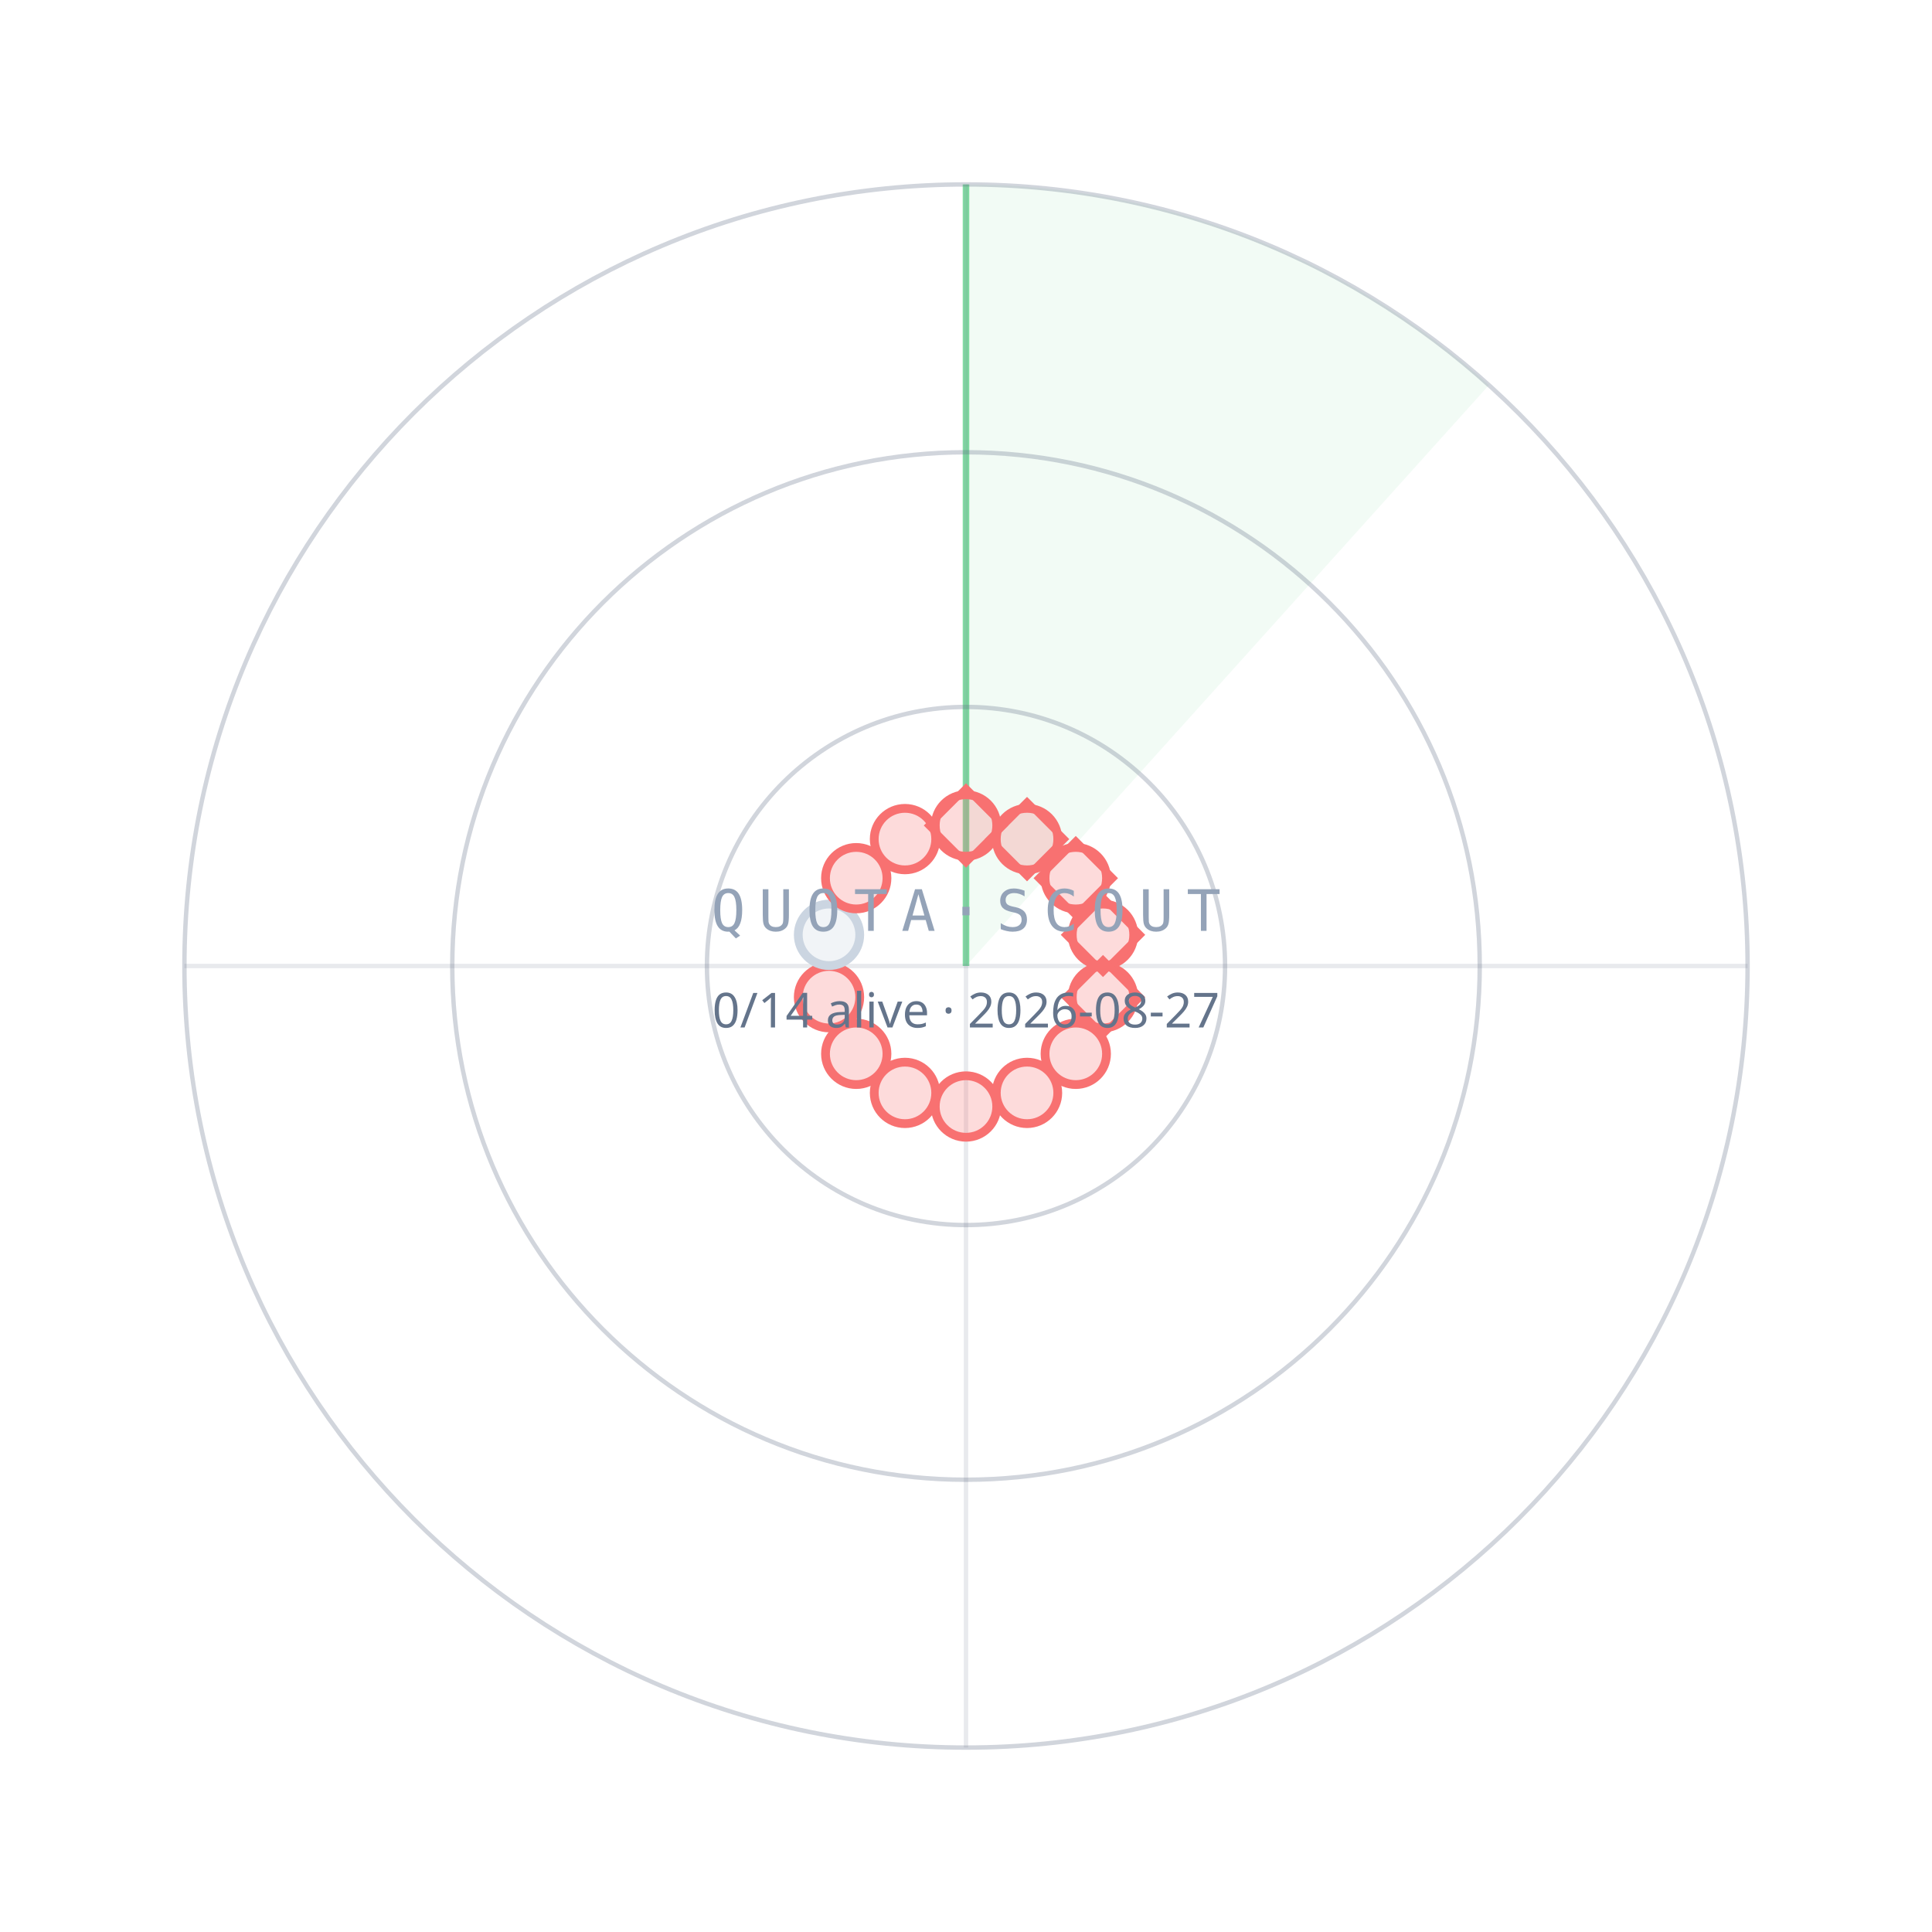
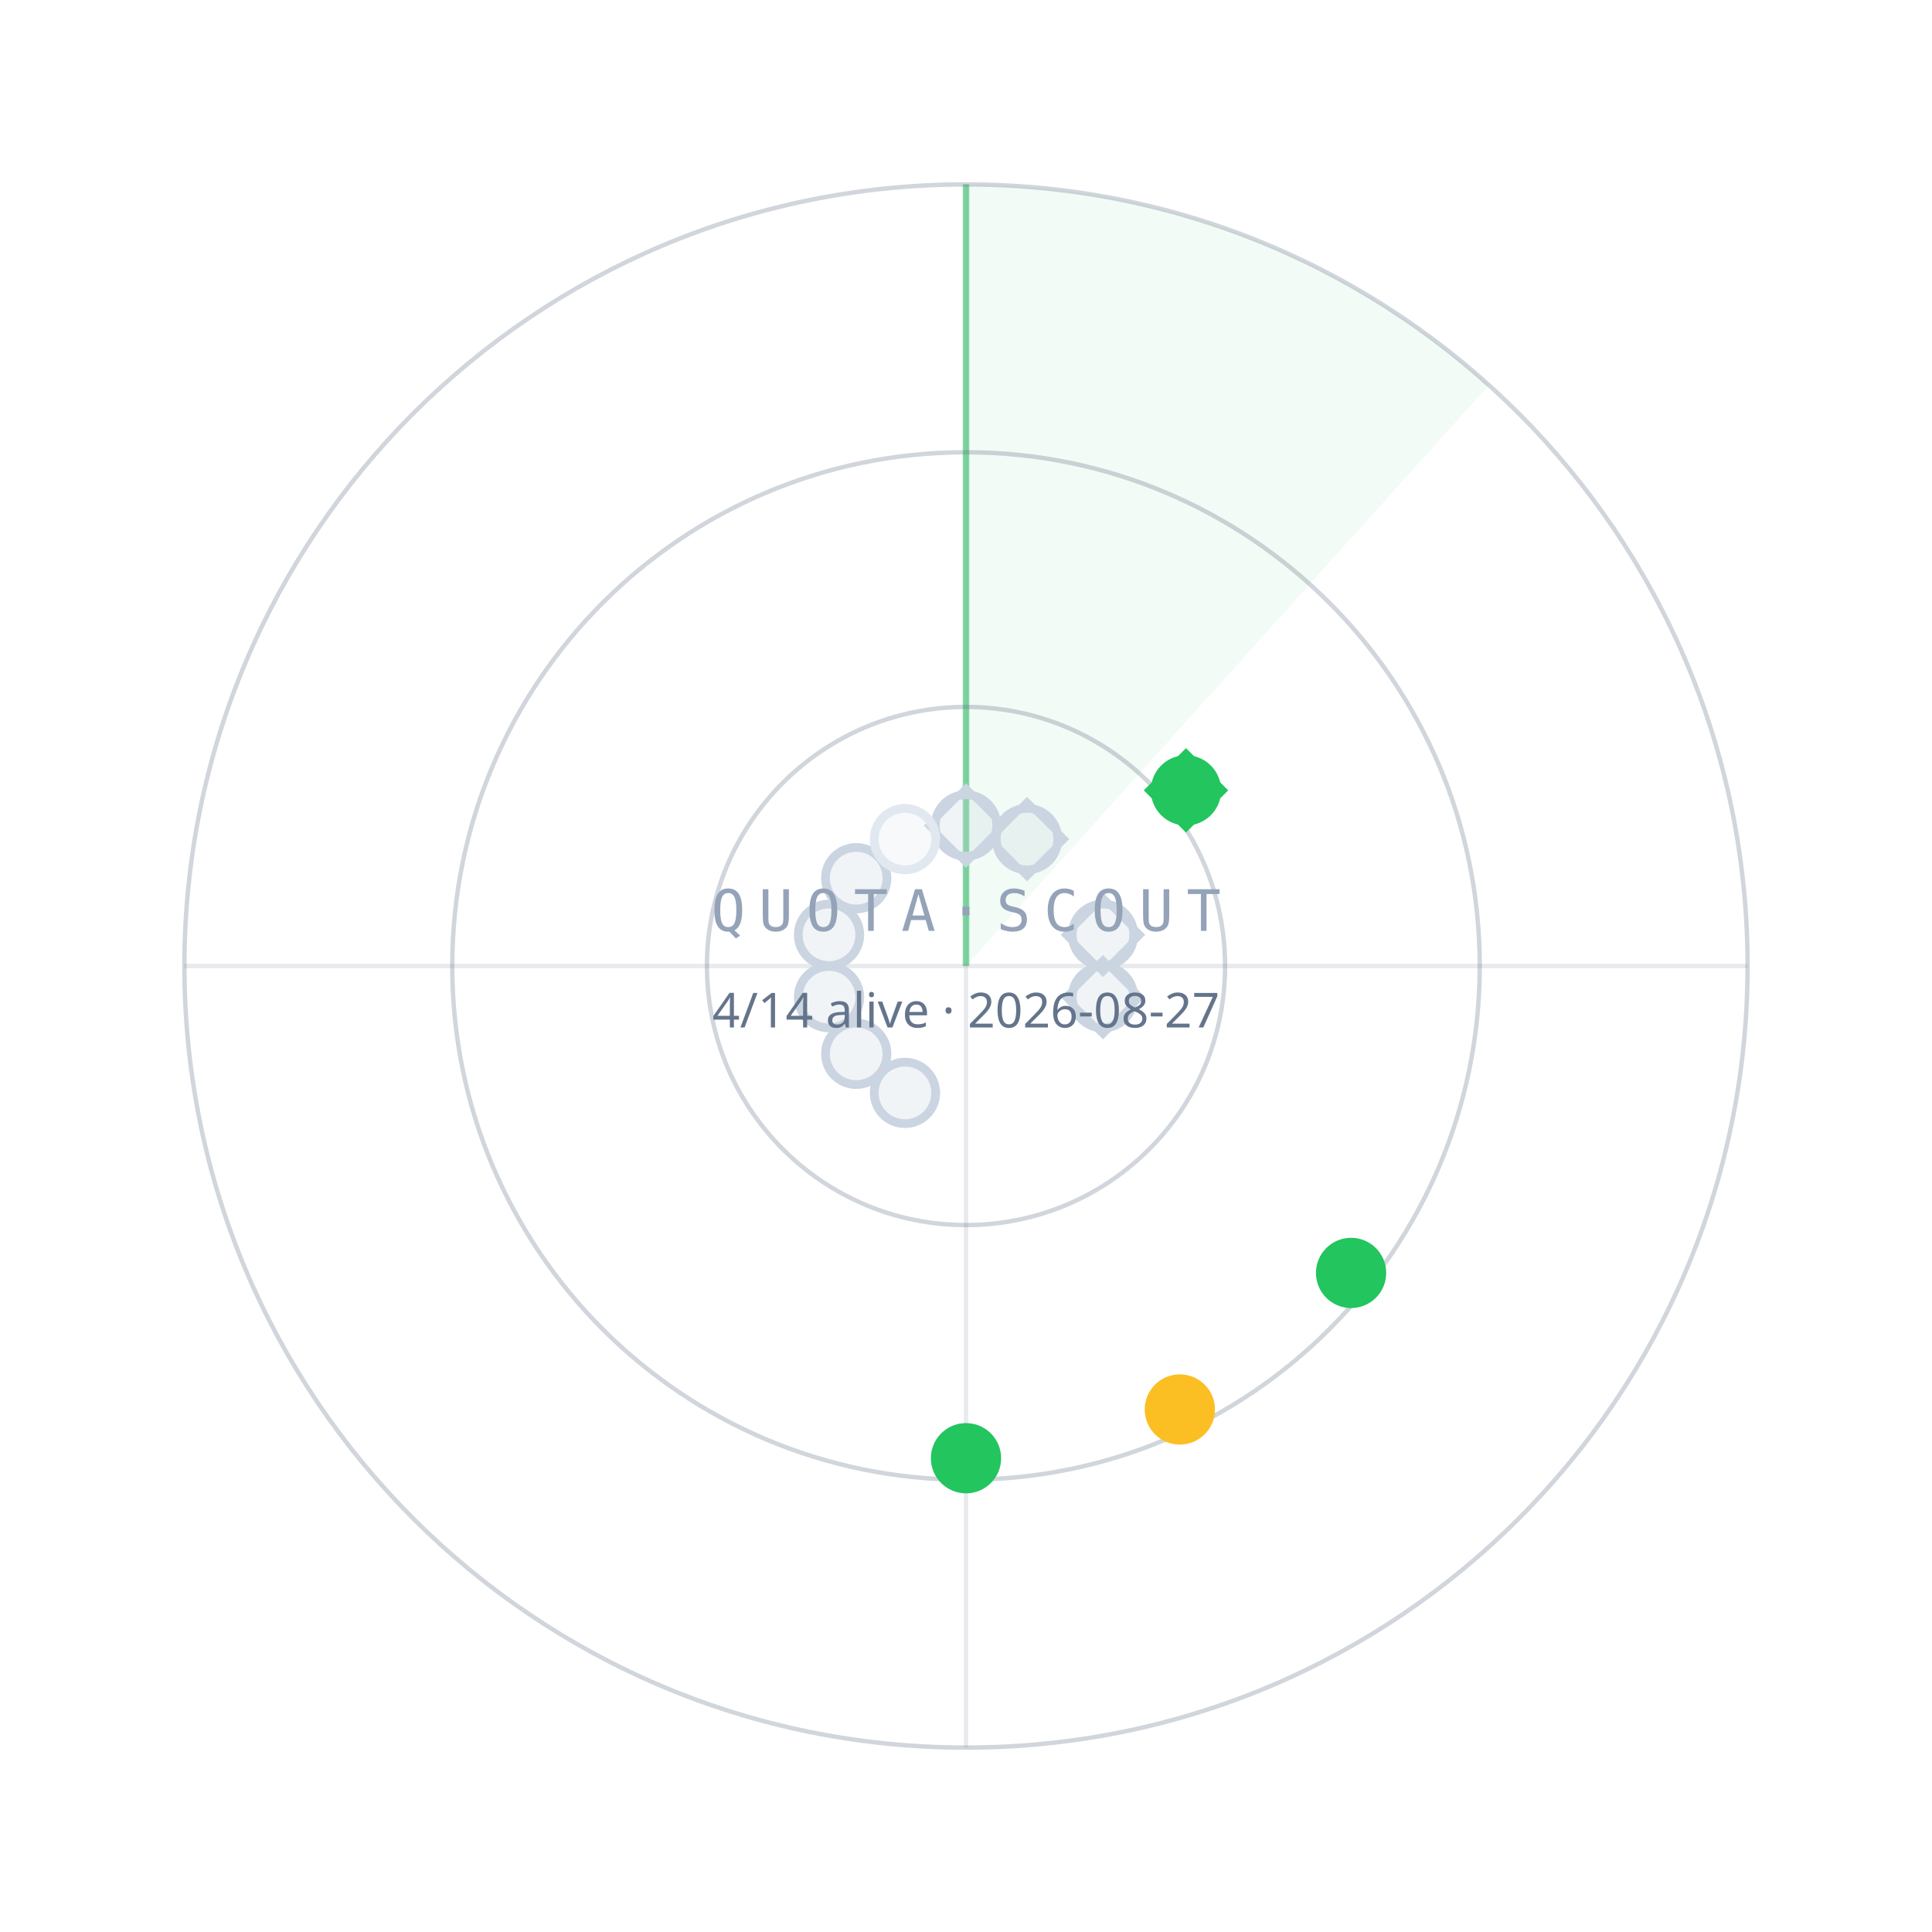
<svg xmlns="http://www.w3.org/2000/svg" width="440" height="440" viewBox="0 0 440 440">
  <path d="M220.0,220.0 L220.0,42.0 A178,178 0 0 1 339.1,87.7 Z" fill="#22C55E" fill-opacity="0.06" />
  <line x1="220.0" y1="220.0" x2="220.0" y2="42.0" stroke="#22C55E" stroke-opacity="0.55" stroke-width="1.5" />
  <circle cx="220.0" cy="220.0" r="59" fill="none" stroke="#64748B" stroke-opacity="0.30" />
  <circle cx="220.0" cy="220.0" r="117" fill="none" stroke="#64748B" stroke-opacity="0.30" />
  <circle cx="220.0" cy="220.0" r="178" fill="none" stroke="#64748B" stroke-opacity="0.30" />
  <line x1="42.0" y1="220.0" x2="398.0" y2="220.0" stroke="#64748B" stroke-opacity="0.15" />
  <line x1="220.0" y1="42.0" x2="220.0" y2="398.0" stroke="#64748B" stroke-opacity="0.15" />
-   <circle cx="220.0" cy="188.0" r="7" fill="#F87171" fill-opacity="0.25" stroke="#F87171" stroke-width="2" />
-   <rect x="-6" y="-6" width="12" height="12" transform="translate(220.0,188.0) rotate(45)" fill="none" stroke="#F87171" stroke-width="1.6" />
-   <circle cx="233.9" cy="191.1" r="7" fill="#F87171" fill-opacity="0.25" stroke="#F87171" stroke-width="2" />
-   <rect x="-6" y="-6" width="12" height="12" transform="translate(233.9,191.1) rotate(45)" fill="none" stroke="#F87171" stroke-width="1.6" />
-   <circle cx="245.0" cy="200.0" r="7" fill="#F87171" fill-opacity="0.25" stroke="#F87171" stroke-width="2" />
-   <rect x="-6" y="-6" width="12" height="12" transform="translate(245.0,200.0) rotate(45)" fill="none" stroke="#F87171" stroke-width="1.6" />
-   <circle cx="251.2" cy="212.9" r="7" fill="#F87171" fill-opacity="0.25" stroke="#F87171" stroke-width="2" />
-   <rect x="-6" y="-6" width="12" height="12" transform="translate(251.2,212.9) rotate(45)" fill="none" stroke="#F87171" stroke-width="1.6" />
-   <circle cx="251.2" cy="227.1" r="7" fill="#F87171" fill-opacity="0.25" stroke="#F87171" stroke-width="2" />
-   <rect x="-6" y="-6" width="12" height="12" transform="translate(251.2,227.1) rotate(45)" fill="none" stroke="#F87171" stroke-width="1.6" />
-   <circle cx="245.0" cy="240.0" r="7" fill="#F87171" fill-opacity="0.25" stroke="#F87171" stroke-width="2" />
-   <circle cx="233.9" cy="248.9" r="7" fill="#F87171" fill-opacity="0.25" stroke="#F87171" stroke-width="2" />
-   <circle cx="220.0" cy="252.0" r="7" fill="#F87171" fill-opacity="0.25" stroke="#F87171" stroke-width="2" />
-   <circle cx="206.1" cy="248.9" r="7" fill="#F87171" fill-opacity="0.25" stroke="#F87171" stroke-width="2" />
-   <circle cx="195.0" cy="240.0" r="7" fill="#F87171" fill-opacity="0.25" stroke="#F87171" stroke-width="2" />
-   <circle cx="188.8" cy="227.1" r="7" fill="#F87171" fill-opacity="0.25" stroke="#F87171" stroke-width="2" />
+   <circle cx="220.0" cy="188.0" r="7" fill="#CBD5E1" fill-opacity="0.25" stroke="#CBD5E1" stroke-width="2" />
+   <rect x="-6" y="-6" width="12" height="12" transform="translate(220.0,188.0) rotate(45)" fill="none" stroke="#CBD5E1" stroke-width="1.6" />
+   <circle cx="233.9" cy="191.1" r="7" fill="#CBD5E1" fill-opacity="0.25" stroke="#CBD5E1" stroke-width="2" />
+   <rect x="-6" y="-6" width="12" height="12" transform="translate(233.9,191.1) rotate(45)" fill="none" stroke="#CBD5E1" stroke-width="1.6" />
+   <circle cx="270.1" cy="180.0" r="7" fill="#22C55E" fill-opacity="1" stroke="#22C55E" stroke-width="2" />
+   <rect x="-6" y="-6" width="12" height="12" transform="translate(270.1,180.0) rotate(45)" fill="none" stroke="#22C55E" stroke-width="1.6" />
+   <circle cx="251.2" cy="212.9" r="7" fill="#CBD5E1" fill-opacity="0.25" stroke="#CBD5E1" stroke-width="2" />
+   <rect x="-6" y="-6" width="12" height="12" transform="translate(251.2,212.9) rotate(45)" fill="none" stroke="#CBD5E1" stroke-width="1.6" />
+   <circle cx="251.2" cy="227.1" r="7" fill="#CBD5E1" fill-opacity="0.25" stroke="#CBD5E1" stroke-width="2" />
+   <rect x="-6" y="-6" width="12" height="12" transform="translate(251.2,227.1) rotate(45)" fill="none" stroke="#CBD5E1" stroke-width="1.6" />
+   <circle cx="307.7" cy="289.9" r="7" fill="#22C55E" fill-opacity="1" stroke="#22C55E" stroke-width="2" />
+   <circle cx="268.7" cy="321.0" r="7" fill="#FBBF24" fill-opacity="1" stroke="#FBBF24" stroke-width="2" />
+   <circle cx="220.0" cy="332.1" r="7" fill="#22C55E" fill-opacity="1" stroke="#22C55E" stroke-width="2" />
+   <circle cx="206.1" cy="248.9" r="7" fill="#CBD5E1" fill-opacity="0.25" stroke="#CBD5E1" stroke-width="2" />
+   <circle cx="195.0" cy="240.0" r="7" fill="#CBD5E1" fill-opacity="0.25" stroke="#CBD5E1" stroke-width="2" />
+   <circle cx="188.8" cy="227.1" r="7" fill="#CBD5E1" fill-opacity="0.25" stroke="#CBD5E1" stroke-width="2" />
  <circle cx="188.8" cy="212.9" r="7" fill="#CBD5E1" fill-opacity="0.25" stroke="#CBD5E1" stroke-width="2" />
-   <circle cx="195.0" cy="200.0" r="7" fill="#F87171" fill-opacity="0.25" stroke="#F87171" stroke-width="2" />
-   <circle cx="206.1" cy="191.1" r="7" fill="#F87171" fill-opacity="0.25" stroke="#F87171" stroke-width="2" />
+   <circle cx="195.0" cy="200.0" r="7" fill="#CBD5E1" fill-opacity="0.25" stroke="#CBD5E1" stroke-width="2" />
+   <circle cx="206.1" cy="191.1" r="7" fill="#E2E8F0" fill-opacity="0.25" stroke="#E2E8F0" stroke-width="2" />
  <text x="220.0" y="212.0" text-anchor="middle" font-family="ui-monospace,Menlo,monospace" font-size="13" letter-spacing="3" fill="#94A3B8">QUOTA·SCOUT</text>
-   <text x="220.0" y="234.0" text-anchor="middle" font-family="sans-serif" font-size="11" fill="#64748B">0/14 alive · 2026-08-27</text>
+   <text x="220.0" y="234.0" text-anchor="middle" font-family="sans-serif" font-size="11" fill="#64748B">4/14 alive · 2026-08-27</text>
</svg>
